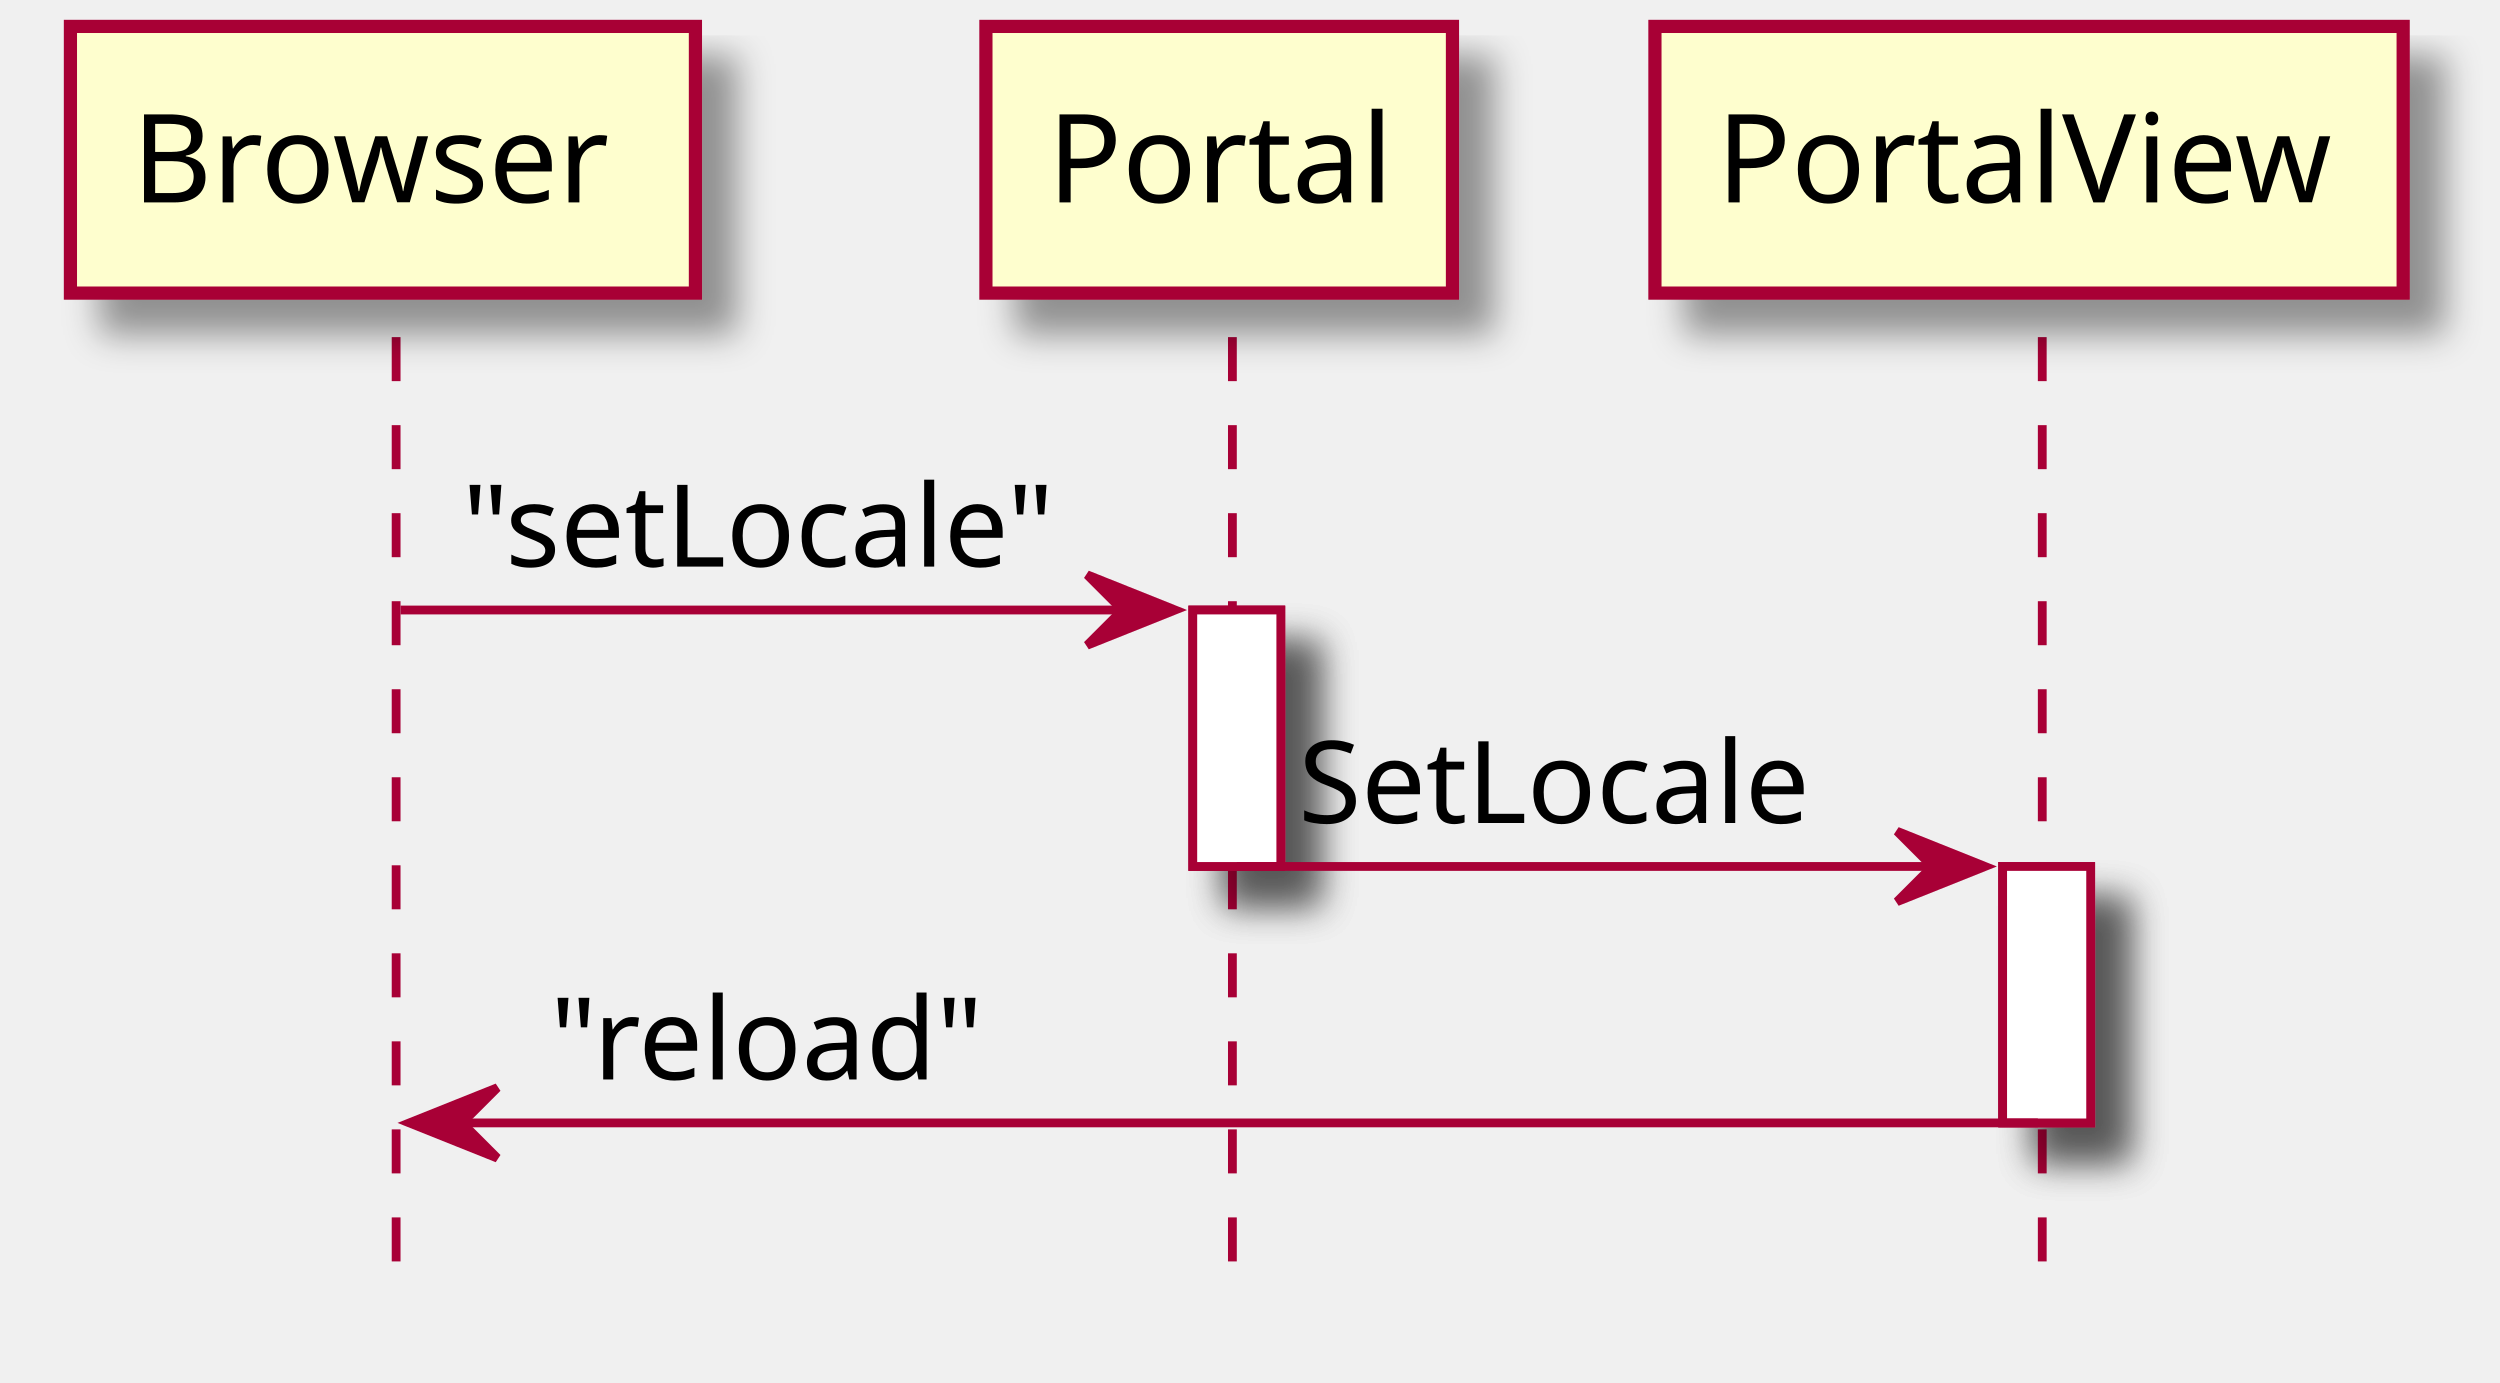
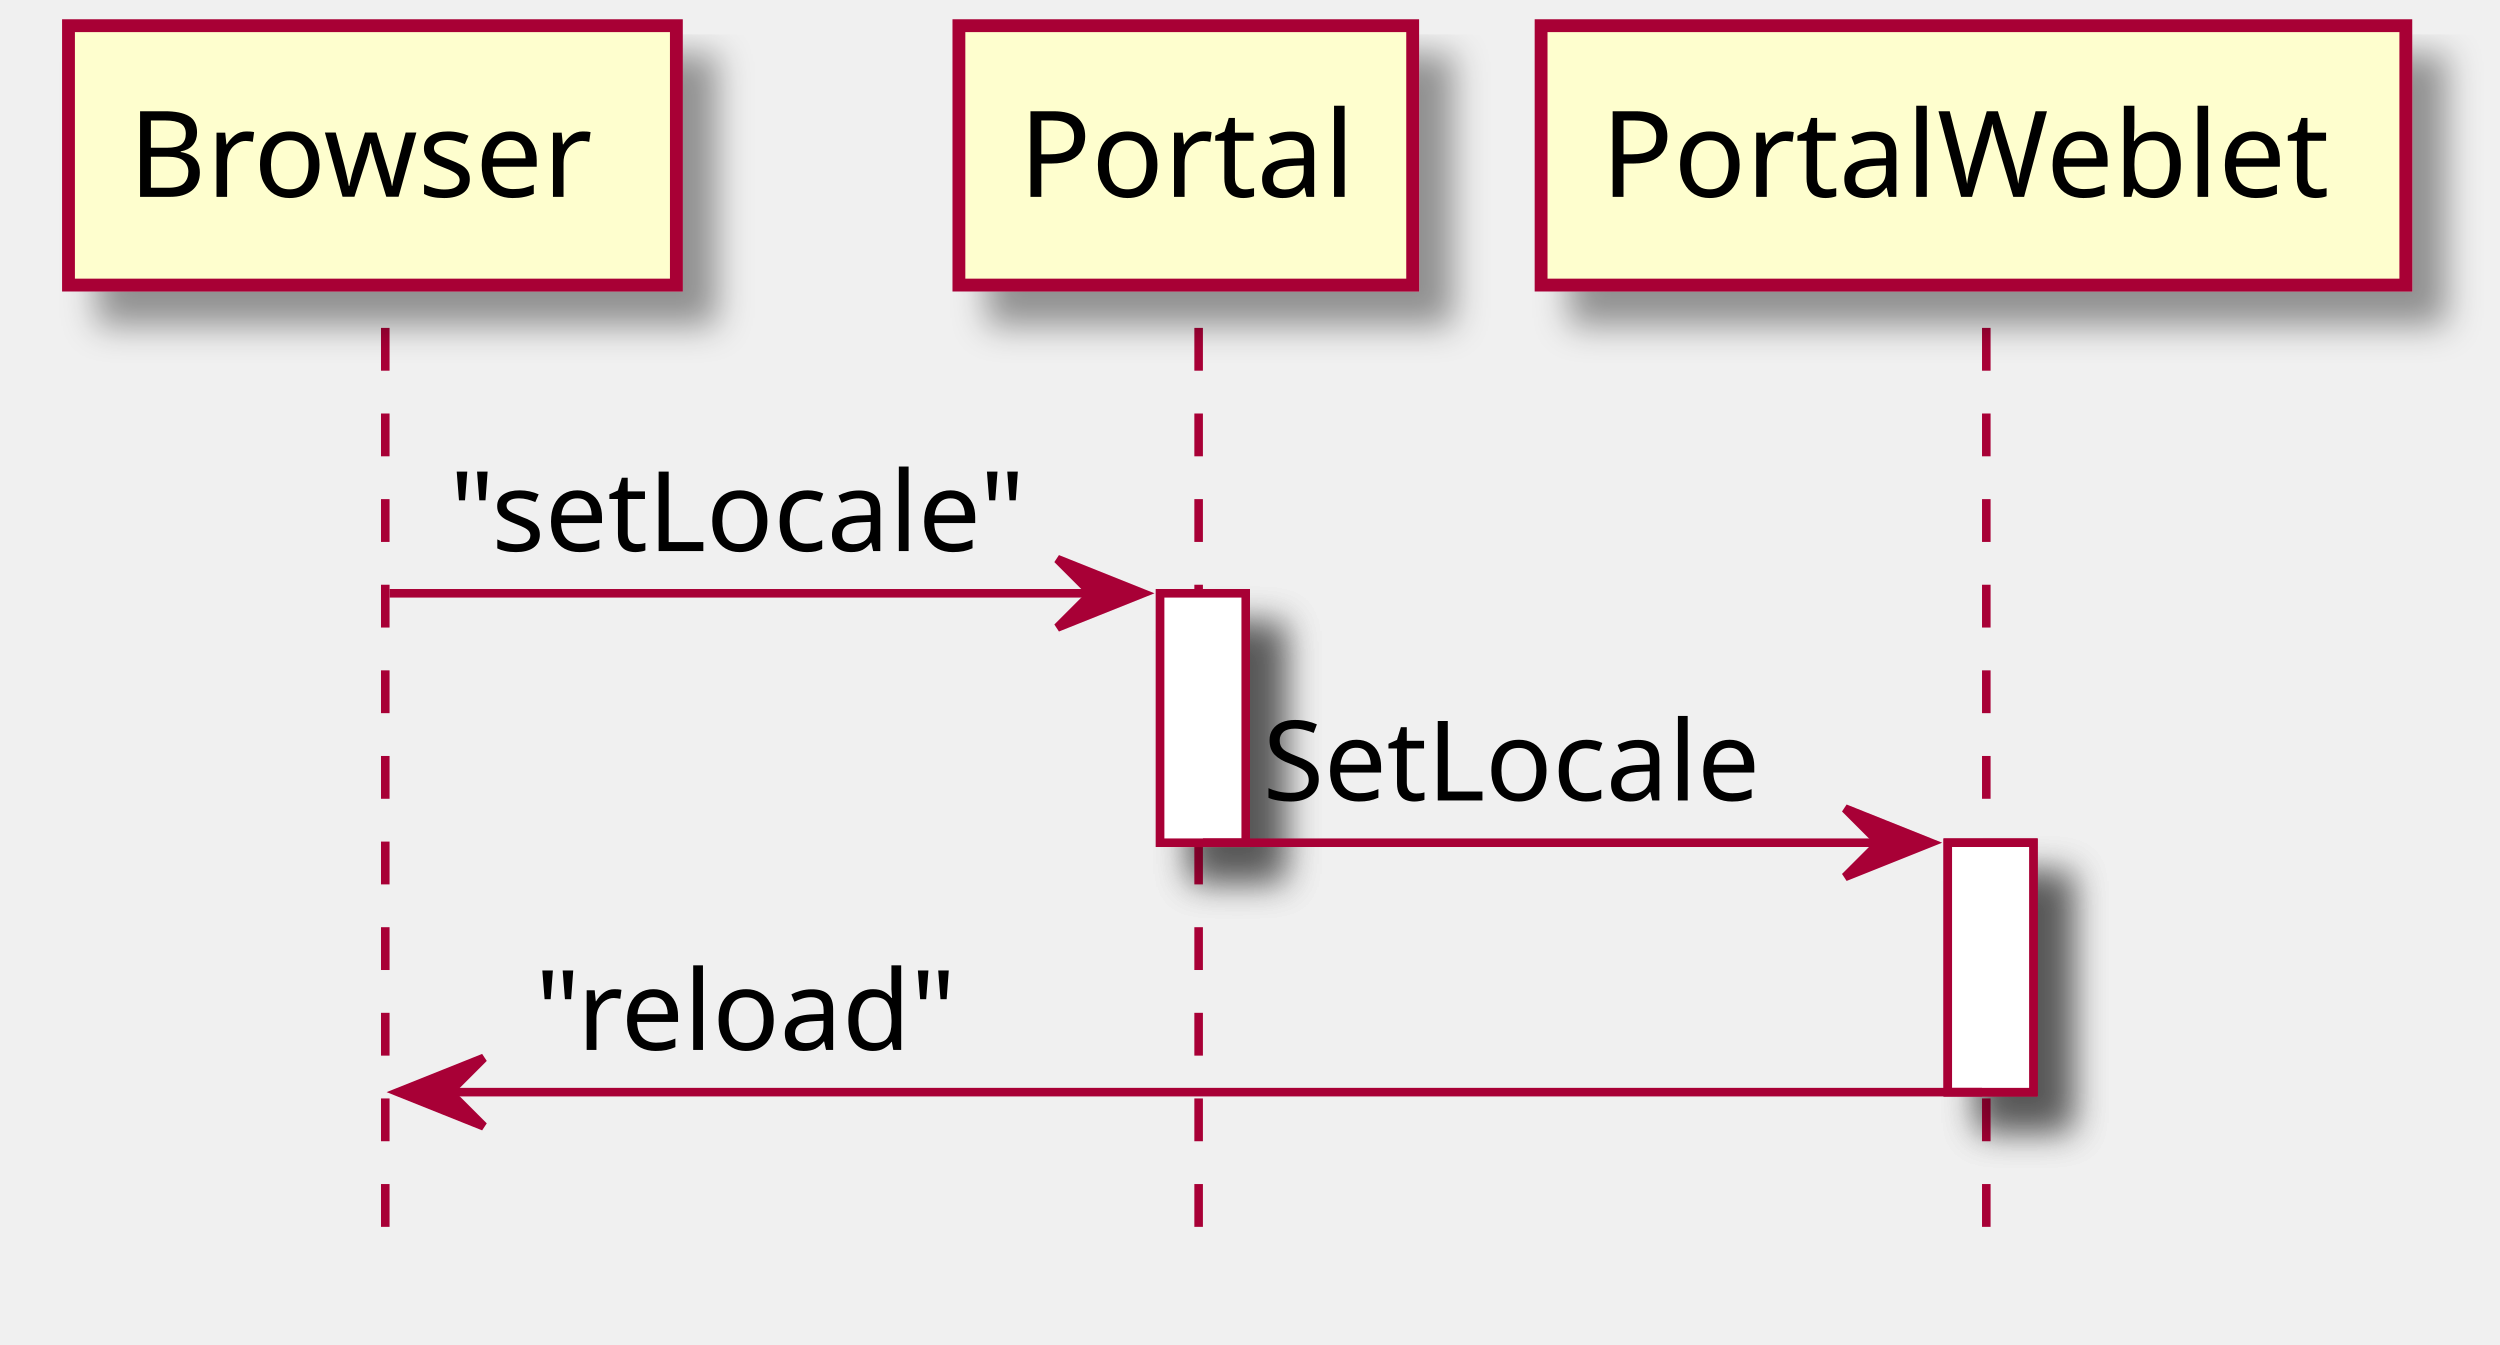
- <svg xmlns="http://www.w3.org/2000/svg" contentScriptType="application/ecmascript" contentStyleType="text/css" height="157px" preserveAspectRatio="none" style="width:284px;height:157px;" version="1.1" viewBox="0 0 284 157" width="284px" zoomAndPan="magnify">
+ <svg xmlns="http://www.w3.org/2000/svg" contentScriptType="application/ecmascript" contentStyleType="text/css" height="157px" preserveAspectRatio="none" style="width:292px;height:157px;" version="1.1" viewBox="0 0 292 157" width="292px" zoomAndPan="magnify">
  <defs>
-     <filter height="300%" id="f1sbzrxe1kawqg" width="300%" x="-1" y="-1">
+     <filter height="300%" id="fyzgig7jpvgvs" width="300%" x="-1" y="-1">
      <feGaussianBlur result="blurOut" stdDeviation="2.0" />
      <feColorMatrix in="blurOut" result="blurOut2" type="matrix" values="0 0 0 0 0 0 0 0 0 0 0 0 0 0 0 0 0 0 .4 0" />
      <feOffset dx="4.0" dy="4.0" in="blurOut2" result="blurOut3" />
      <feBlend in="SourceGraphic" in2="blurOut3" mode="normal" />
    </filter>
  </defs>
  <g>
-     <rect fill="#FFFFFF" filter="url(#f1sbzrxe1kawqg)" height="29.133" style="stroke: #A80036; stroke-width: 1.0;" width="10" x="135.5" y="69.297" />
-     <rect fill="#FFFFFF" filter="url(#f1sbzrxe1kawqg)" height="29.133" style="stroke: #A80036; stroke-width: 1.0;" width="10" x="227.5" y="98.43" />
+     <rect fill="#FFFFFF" filter="url(#fyzgig7jpvgvs)" height="29.133" style="stroke: #A80036; stroke-width: 1.0;" width="10" x="135.5" y="69.297" />
+     <rect fill="#FFFFFF" filter="url(#fyzgig7jpvgvs)" height="29.133" style="stroke: #A80036; stroke-width: 1.0;" width="10" x="227.5" y="98.43" />
    <line style="stroke: #A80036; stroke-width: 1.0; stroke-dasharray: 5.0,5.0;" x1="45" x2="45" y1="38.297" y2="145.695" />
    <line style="stroke: #A80036; stroke-width: 1.0; stroke-dasharray: 5.0,5.0;" x1="140" x2="140" y1="38.297" y2="145.695" />
    <line style="stroke: #A80036; stroke-width: 1.0; stroke-dasharray: 5.0,5.0;" x1="232" x2="232" y1="38.297" y2="145.695" />
-     <rect fill="#FEFECE" filter="url(#f1sbzrxe1kawqg)" height="30.297" style="stroke: #A80036; stroke-width: 1.5;" width="71" x="8" y="3" />
+     <rect fill="#FEFECE" filter="url(#fyzgig7jpvgvs)" height="30.297" style="stroke: #A80036; stroke-width: 1.5;" width="71" x="8" y="3" />
    <text fill="#000000" font-family="sans-serif" font-size="14" lengthAdjust="spacingAndGlyphs" textLength="57" x="15" y="22.995">Browser</text>
-     <rect fill="#FEFECE" filter="url(#f1sbzrxe1kawqg)" height="30.297" style="stroke: #A80036; stroke-width: 1.5;" width="53" x="112" y="3" />
+     <rect fill="#FEFECE" filter="url(#fyzgig7jpvgvs)" height="30.297" style="stroke: #A80036; stroke-width: 1.5;" width="53" x="112" y="3" />
    <text fill="#000000" font-family="sans-serif" font-size="14" lengthAdjust="spacingAndGlyphs" textLength="39" x="119" y="22.995">Portal</text>
-     <rect fill="#FEFECE" filter="url(#f1sbzrxe1kawqg)" height="30.297" style="stroke: #A80036; stroke-width: 1.5;" width="85" x="188" y="3" />
-     <text fill="#000000" font-family="sans-serif" font-size="14" lengthAdjust="spacingAndGlyphs" textLength="71" x="195" y="22.995">PortalView</text>
-     <rect fill="#FFFFFF" filter="url(#f1sbzrxe1kawqg)" height="29.133" style="stroke: #A80036; stroke-width: 1.0;" width="10" x="135.5" y="69.297" />
-     <rect fill="#FFFFFF" filter="url(#f1sbzrxe1kawqg)" height="29.133" style="stroke: #A80036; stroke-width: 1.0;" width="10" x="227.5" y="98.43" />
+     <rect fill="#FEFECE" filter="url(#fyzgig7jpvgvs)" height="30.297" style="stroke: #A80036; stroke-width: 1.5;" width="101" x="180" y="3" />
+     <text fill="#000000" font-family="sans-serif" font-size="14" lengthAdjust="spacingAndGlyphs" textLength="87" x="187" y="22.995">PortalWeblet</text>
+     <rect fill="#FFFFFF" filter="url(#fyzgig7jpvgvs)" height="29.133" style="stroke: #A80036; stroke-width: 1.0;" width="10" x="135.5" y="69.297" />
+     <rect fill="#FFFFFF" filter="url(#fyzgig7jpvgvs)" height="29.133" style="stroke: #A80036; stroke-width: 1.0;" width="10" x="227.5" y="98.43" />
    <polygon fill="#A80036" points="123.5,65.297,133.5,69.297,123.5,73.297,127.5,69.297" style="stroke: #A80036; stroke-width: 1.0;" />
    <line style="stroke: #A80036; stroke-width: 1.0;" x1="45.5" x2="129.5" y1="69.297" y2="69.297" />
    <text fill="#000000" font-family="sans-serif" font-size="13" lengthAdjust="spacingAndGlyphs" textLength="71" x="52.5" y="64.364">"setLocale"</text>
    <polygon fill="#A80036" points="215.5,94.43,225.5,98.43,215.5,102.43,219.5,98.43" style="stroke: #A80036; stroke-width: 1.0;" />
    <line style="stroke: #A80036; stroke-width: 1.0;" x1="140.5" x2="221.5" y1="98.43" y2="98.43" />
    <text fill="#000000" font-family="sans-serif" font-size="13" lengthAdjust="spacingAndGlyphs" textLength="63" x="147.5" y="93.497">SetLocale</text>
    <polygon fill="#A80036" points="56.5,123.562,46.5,127.562,56.5,131.562,52.5,127.562" style="stroke: #A80036; stroke-width: 1.0;" />
    <line style="stroke: #A80036; stroke-width: 1.0;" x1="50.5" x2="231.5" y1="127.562" y2="127.562" />
    <text fill="#000000" font-family="sans-serif" font-size="13" lengthAdjust="spacingAndGlyphs" textLength="50" x="62.5" y="122.629">"reload"</text>
  </g>
</svg>
